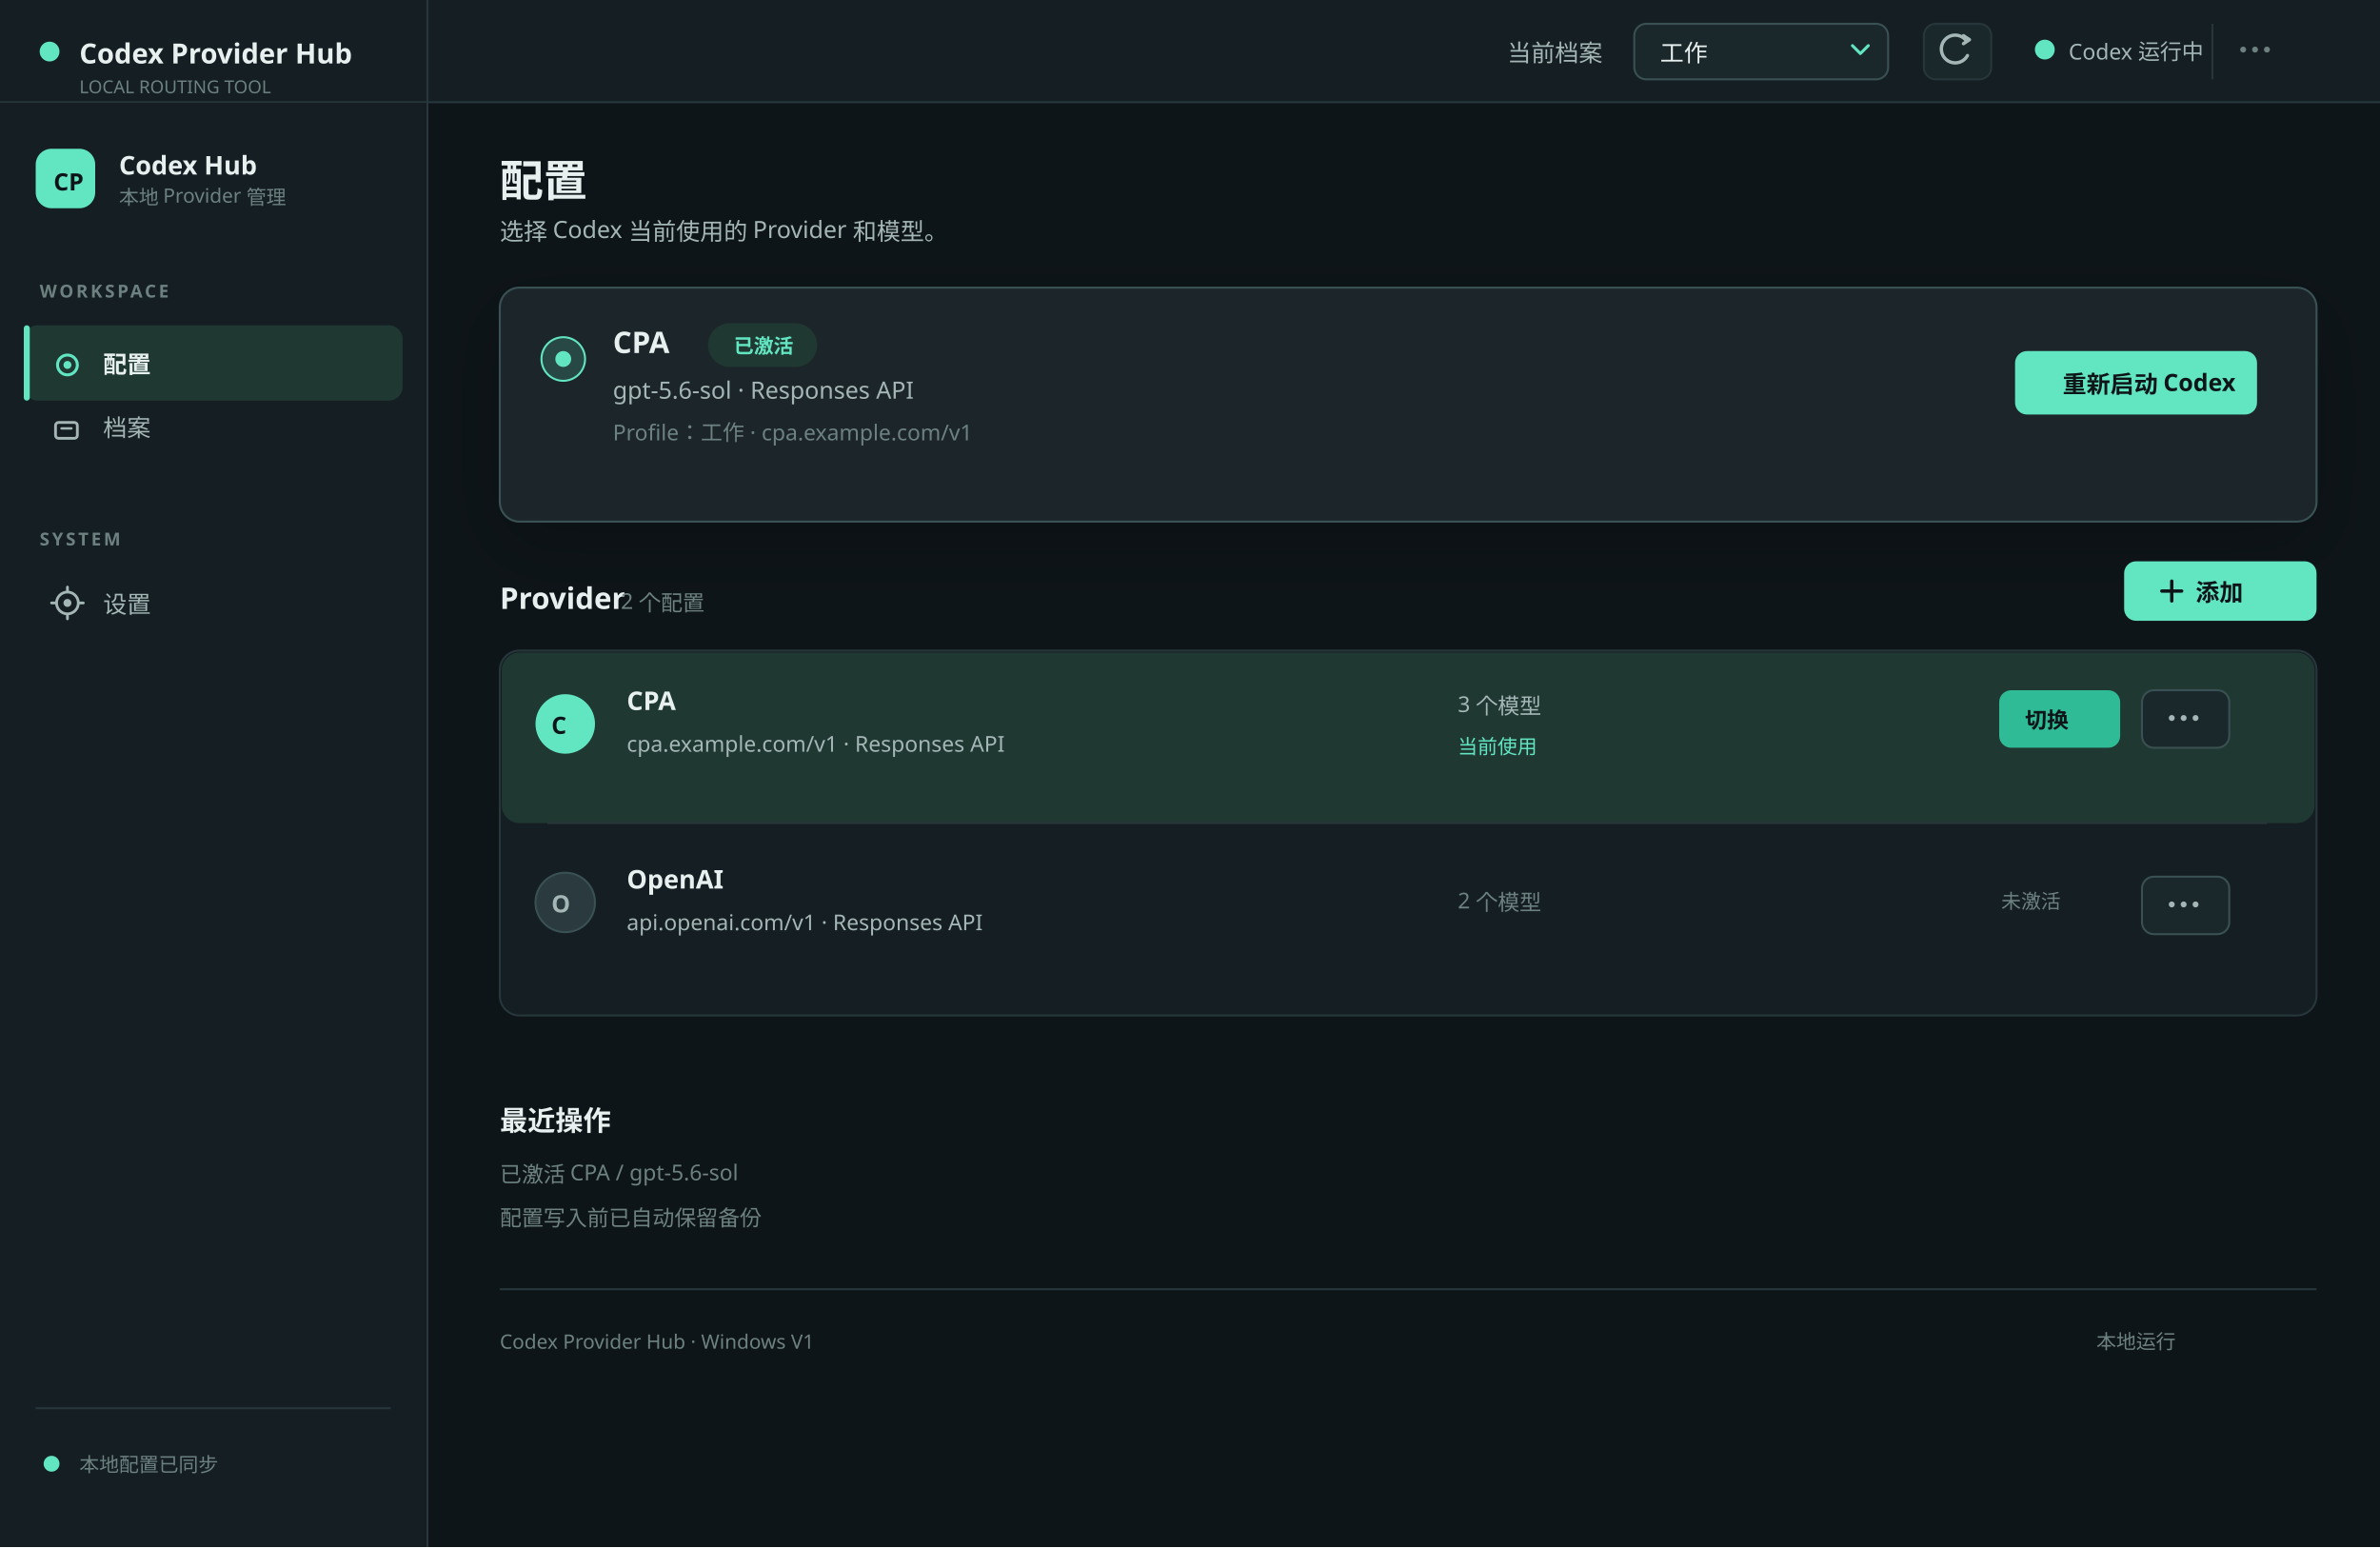
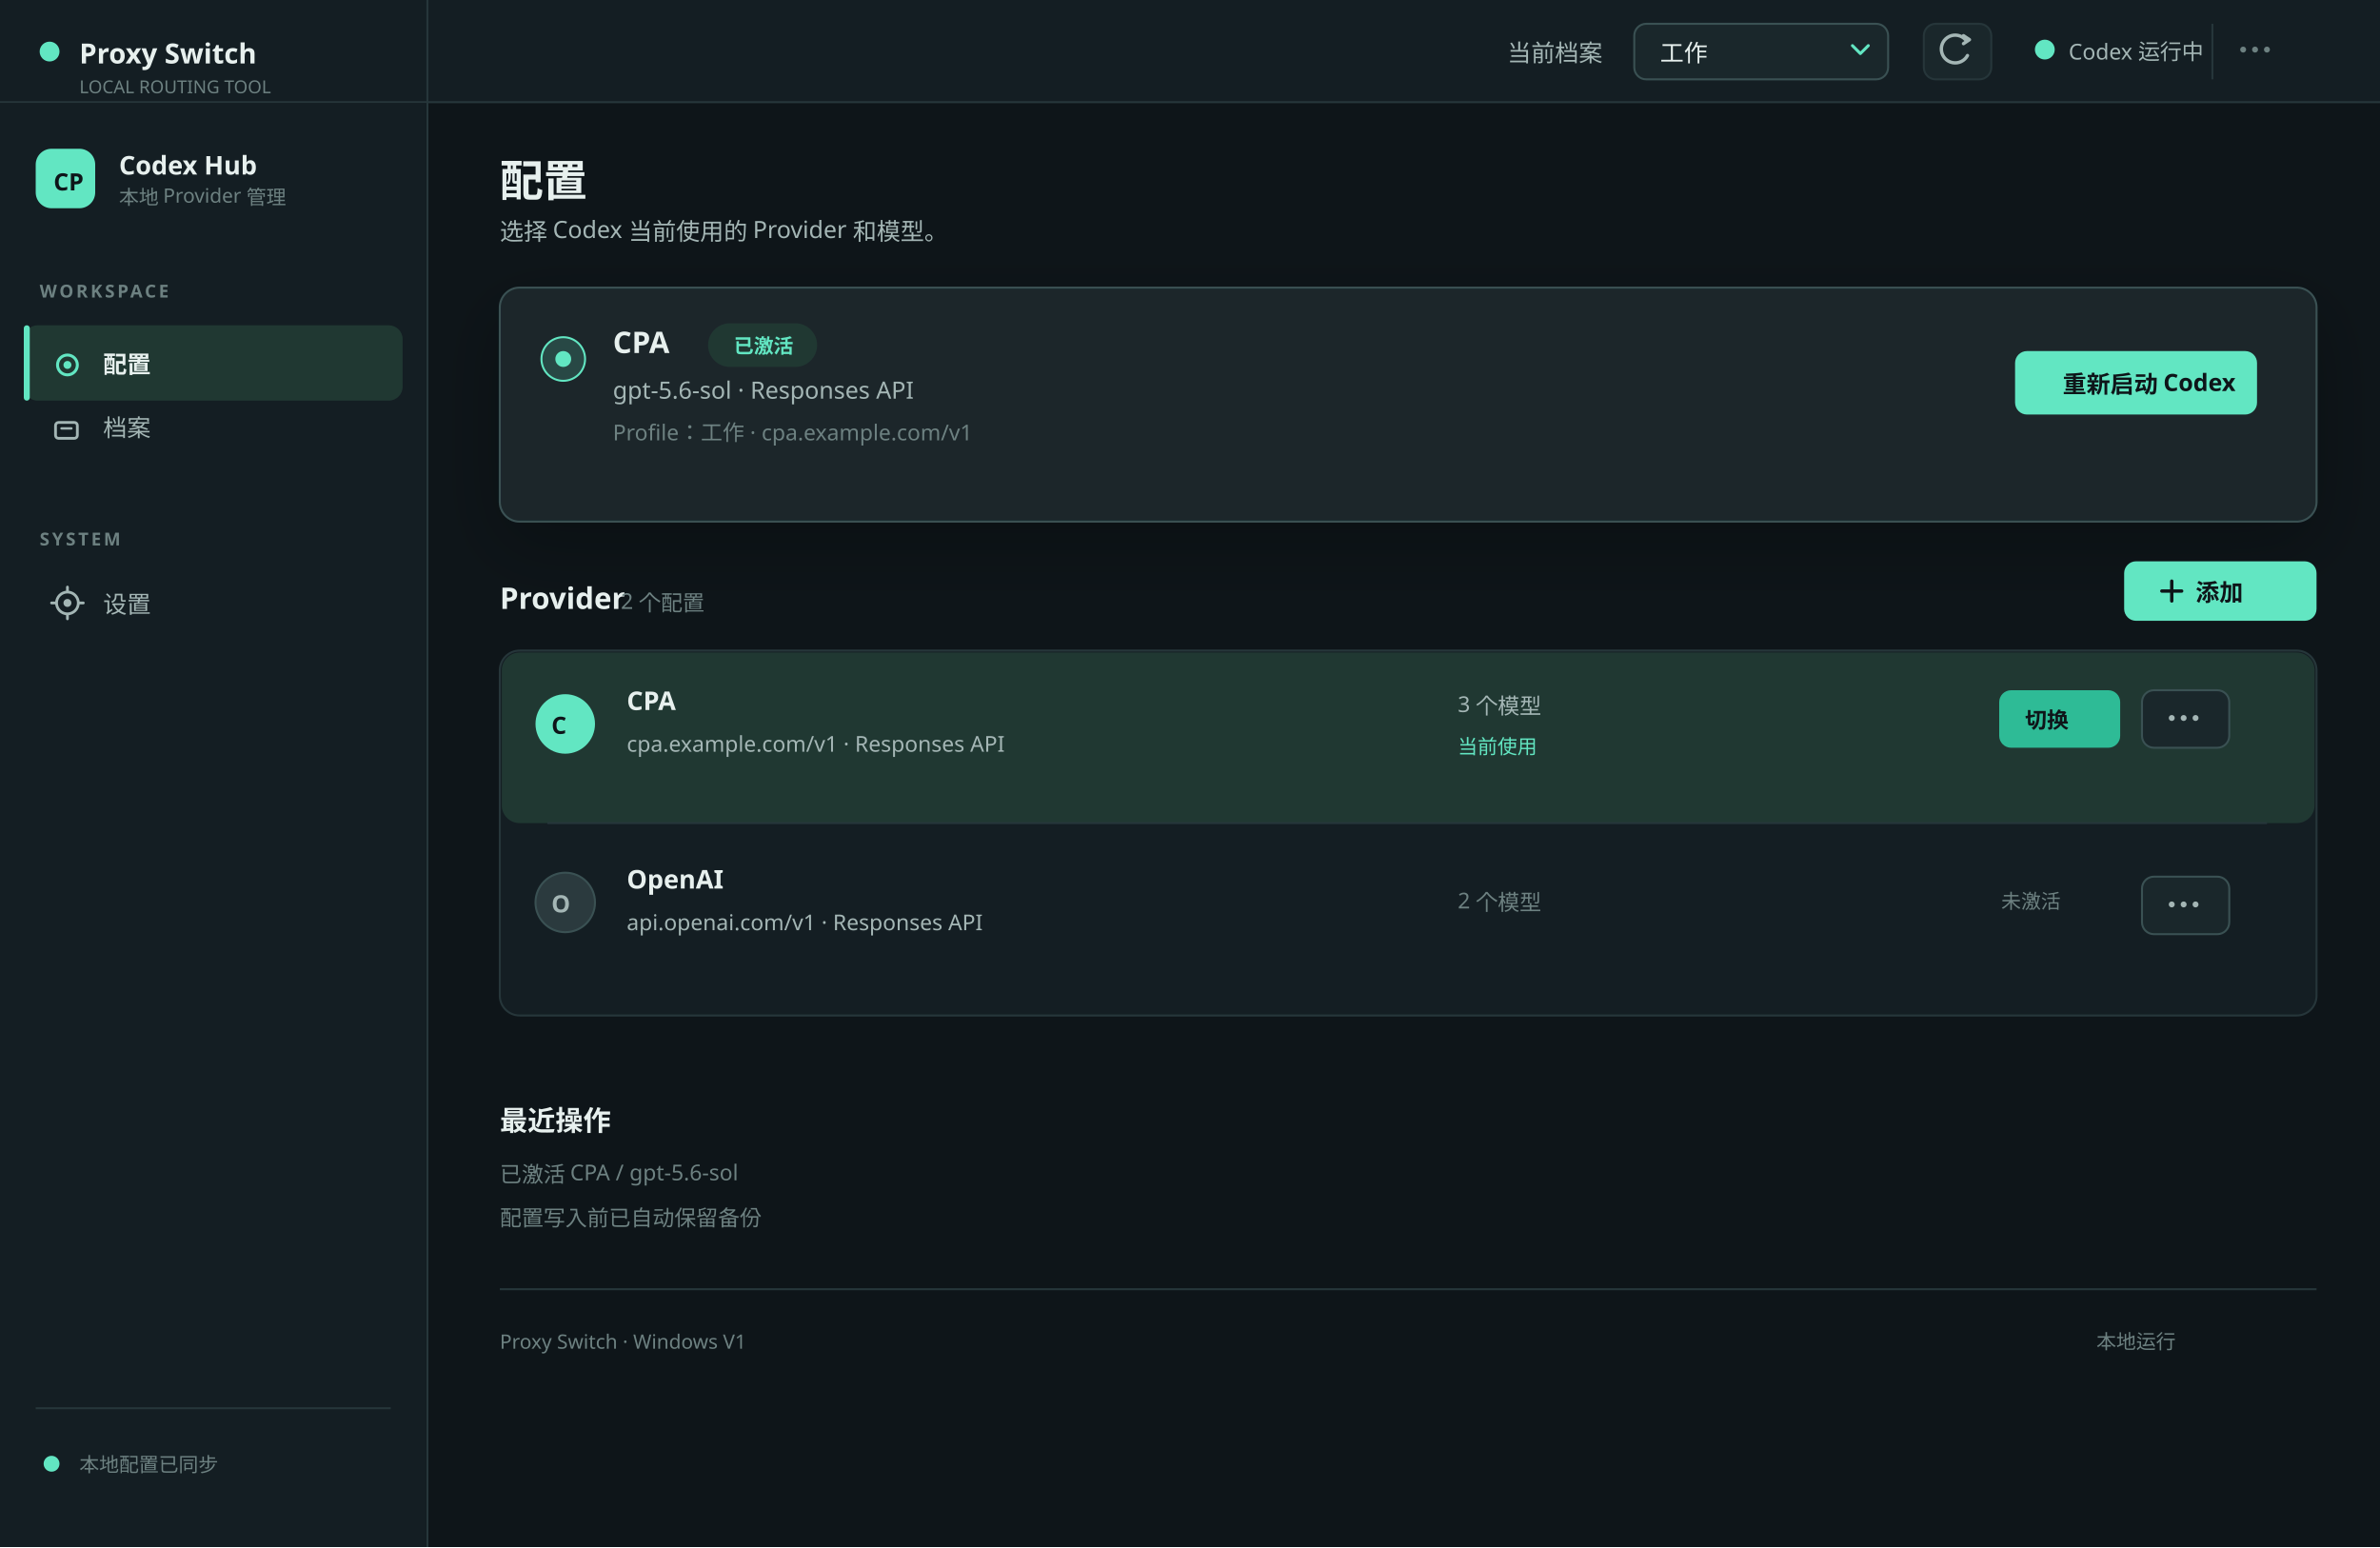
<svg xmlns="http://www.w3.org/2000/svg" width="1200" height="780" viewBox="0 0 1200 780" role="img" aria-labelledby="title desc">
  <defs>
    <filter id="shadow" x="-20%" y="-20%" width="140%" height="150%">
      <feDropShadow dx="0" dy="12" stdDeviation="18" flood-color="#000000" flood-opacity="0.26" />
    </filter>
  </defs>
  <rect width="1200" height="780" fill="#0E1519" />
  <rect x="0" y="0" width="1200" height="52" fill="#141E23" />
  <rect x="215" y="0" width="1" height="780" fill="#26363A" />
  <rect x="0" y="51" width="1200" height="1" fill="#26363A" />
  <circle cx="25" cy="26" r="5" fill="#62E6C2" />
-   <text x="40" y="32" fill="#E7F0EE" font-family="Segoe UI, sans-serif" font-size="14" font-weight="650">Codex Provider Hub</text>
+   <text x="40" y="32" fill="#E7F0EE" font-family="Segoe UI, sans-serif" font-size="14" font-weight="650">Proxy Switch</text>
  <text x="40" y="47" fill="#6D8181" font-family="Segoe UI, sans-serif" font-size="9">LOCAL ROUTING TOOL</text>
  <text x="760" y="31" fill="#A4B6B5" font-family="Segoe UI, sans-serif" font-size="12">当前档案</text>
  <rect x="824" y="12" width="128" height="28" rx="6" fill="#1A272B" stroke="#3A5153" />
  <text x="837" y="31" fill="#E7F0EE" font-family="Segoe UI, sans-serif" font-size="12">工作</text>
  <path d="m934 23 4 4 4-4" fill="none" stroke="#62E6C2" stroke-width="1.5" stroke-linecap="round" stroke-linejoin="round" />
  <rect x="970" y="12" width="34" height="28" rx="6" fill="#1A272B" stroke="#26363A" />
  <path d="M991 20a7 7 0 1 0 1 8" fill="none" stroke="#A4B6B5" stroke-width="1.7" stroke-linecap="round" />
  <path d="m990 18 3 2-3 2" fill="none" stroke="#A4B6B5" stroke-width="1.7" stroke-linecap="round" stroke-linejoin="round" />
  <circle cx="1031" cy="25" r="5" fill="#62E6C2" />
  <text x="1043" y="30" fill="#A4B6B5" font-family="Segoe UI, sans-serif" font-size="11">Codex 运行中</text>
  <rect x="1115" y="12" width="1" height="28" fill="#26363A" />
  <circle cx="1131" cy="25" r="1.5" fill="#6D8181" />
  <circle cx="1137" cy="25" r="1.5" fill="#6D8181" />
  <circle cx="1143" cy="25" r="1.5" fill="#6D8181" />
  <rect x="0" y="52" width="215" height="728" fill="#141E23" />
  <rect x="18" y="75" width="30" height="30" rx="8" fill="#62E6C2" />
  <text x="27" y="96" fill="#0E1519" font-family="Segoe UI, sans-serif" font-size="12" font-weight="700">CP</text>
  <text x="60" y="88" fill="#E7F0EE" font-family="Segoe UI, sans-serif" font-size="13" font-weight="650">Codex Hub</text>
  <text x="60" y="103" fill="#6D8181" font-family="Segoe UI, sans-serif" font-size="10">本地 Provider 管理</text>
  <text x="20" y="150" fill="#6D8181" font-family="Segoe UI, sans-serif" font-size="9" font-weight="700" letter-spacing="1.3">WORKSPACE</text>
  <rect x="12" y="164" width="191" height="38" rx="7" fill="#203832" />
  <rect x="12" y="164" width="3" height="38" rx="1.5" fill="#62E6C2" />
  <circle cx="34" cy="184" r="5" fill="none" stroke="#62E6C2" stroke-width="1.5" />
  <circle cx="34" cy="184" r="2" fill="#62E6C2" />
  <text x="52" y="188" fill="#E7F0EE" font-family="Segoe UI, sans-serif" font-size="12" font-weight="600">配置</text>
  <rect x="28" y="213" width="11" height="8" rx="1.5" fill="none" stroke="#A4B6B5" stroke-width="1.4" />
  <path d="M31 216h5" stroke="#A4B6B5" stroke-width="1.2" stroke-linecap="round" />
  <text x="52" y="220" fill="#A4B6B5" font-family="Segoe UI, sans-serif" font-size="12">档案</text>
  <text x="20" y="275" fill="#6D8181" font-family="Segoe UI, sans-serif" font-size="9" font-weight="700" letter-spacing="1.3">SYSTEM</text>
  <circle cx="34" cy="304" r="5.5" fill="none" stroke="#A4B6B5" stroke-width="1.4" />
  <circle cx="34" cy="304" r="2" fill="#A4B6B5" />
  <path d="M34 296v2M34 310v2M26 304h2M40 304h2" stroke="#A4B6B5" stroke-width="1.4" stroke-linecap="round" />
  <text x="52" y="309" fill="#A4B6B5" font-family="Segoe UI, sans-serif" font-size="12">设置</text>
  <line x1="18" y1="710" x2="197" y2="710" stroke="#26363A" />
  <circle cx="26" cy="738" r="4" fill="#62E6C2" />
  <text x="40" y="742" fill="#6D8181" font-family="Segoe UI, sans-serif" font-size="10">本地配置已同步</text>
  <text x="252" y="99" fill="#E7F0EE" font-family="Segoe UI, sans-serif" font-size="22" font-weight="700">配置</text>
  <text x="252" y="121" fill="#A4B6B5" font-family="Segoe UI, sans-serif" font-size="12">选择 Codex 当前使用的 Provider 和模型。</text>
  <rect x="252" y="145" width="916" height="118" rx="10" fill="#1A272B" stroke="#3A5153" filter="url(#shadow)" />
  <circle cx="284" cy="181" r="11" fill="#62E6C2" fill-opacity="0.18" stroke="#62E6C2" />
  <circle cx="284" cy="181" r="4" fill="#62E6C2" />
  <text x="309" y="178" fill="#E7F0EE" font-family="Segoe UI, sans-serif" font-size="15" font-weight="650">CPA</text>
  <rect x="357" y="163" width="55" height="22" rx="11" fill="#203832" />
  <text x="370" y="178" fill="#62E6C2" font-family="Segoe UI, sans-serif" font-size="10" font-weight="650">已激活</text>
  <text x="309" y="201" fill="#A4B6B5" font-family="Segoe UI, sans-serif" font-size="12">gpt-5.6-sol  ·  Responses API</text>
  <text x="309" y="222" fill="#6D8181" font-family="Segoe UI, sans-serif" font-size="11">Profile：工作  ·  cpa.example.com/v1</text>
  <rect x="1016" y="177" width="122" height="32" rx="6" fill="#62E6C2" />
  <text x="1040" y="198" fill="#0E1519" font-family="Segoe UI, sans-serif" font-size="12" font-weight="700">重新启动 Codex</text>
  <text x="252" y="307" fill="#E7F0EE" font-family="Segoe UI, sans-serif" font-size="15" font-weight="650">Provider</text>
  <text x="313" y="307" fill="#6D8181" font-family="Segoe UI, sans-serif" font-size="11">2 个配置</text>
  <rect x="1071" y="283" width="97" height="30" rx="6" fill="#62E6C2" />
  <path d="M1090 298h10M1095 293v10" stroke="#0E1519" stroke-width="1.7" stroke-linecap="round" />
  <text x="1107" y="303" fill="#0E1519" font-family="Segoe UI, sans-serif" font-size="12" font-weight="700">添加</text>
  <rect x="252" y="328" width="916" height="184" rx="10" fill="#141E23" stroke="#26363A" />
  <rect x="253" y="329" width="914" height="86" rx="9" fill="#203832" />
  <circle cx="285" cy="365" r="15" fill="#62E6C2" />
  <text x="278" y="370" fill="#0E1519" font-family="Segoe UI, sans-serif" font-size="12" font-weight="700">C</text>
  <text x="316" y="358" fill="#E7F0EE" font-family="Segoe UI, sans-serif" font-size="13" font-weight="650">CPA</text>
  <text x="316" y="379" fill="#A4B6B5" font-family="Segoe UI, sans-serif" font-size="11">cpa.example.com/v1  ·  Responses API</text>
  <text x="735" y="359" fill="#A4B6B5" font-family="Segoe UI, sans-serif" font-size="11">3 个模型</text>
  <text x="735" y="380" fill="#62E6C2" font-family="Segoe UI, sans-serif" font-size="10">当前使用</text>
  <rect x="1008" y="348" width="61" height="29" rx="6" fill="#2EBB96" />
  <text x="1021" y="367" fill="#0E1519" font-family="Segoe UI, sans-serif" font-size="11" font-weight="700">切换</text>
  <rect x="1080" y="348" width="44" height="29" rx="6" fill="#1A272B" stroke="#3A5153" />
  <circle cx="1095" cy="362" r="1.5" fill="#A4B6B5" />
  <circle cx="1101" cy="362" r="1.5" fill="#A4B6B5" />
  <circle cx="1107" cy="362" r="1.5" fill="#A4B6B5" />
  <line x1="276" y1="415" x2="1143" y2="415" stroke="#26363A" />
  <circle cx="285" cy="455" r="15" fill="#2B3A3E" stroke="#3A5153" />
  <text x="278" y="460" fill="#A4B6B5" font-family="Segoe UI, sans-serif" font-size="12" font-weight="700">O</text>
  <text x="316" y="448" fill="#E7F0EE" font-family="Segoe UI, sans-serif" font-size="13" font-weight="650">OpenAI</text>
  <text x="316" y="469" fill="#A4B6B5" font-family="Segoe UI, sans-serif" font-size="11">api.openai.com/v1  ·  Responses API</text>
  <text x="735" y="458" fill="#6D8181" font-family="Segoe UI, sans-serif" font-size="11">2 个模型</text>
  <text x="1009" y="458" fill="#6D8181" font-family="Segoe UI, sans-serif" font-size="10">未激活</text>
  <rect x="1080" y="442" width="44" height="29" rx="6" fill="#1A272B" stroke="#3A5153" />
  <circle cx="1095" cy="456" r="1.5" fill="#A4B6B5" />
  <circle cx="1101" cy="456" r="1.5" fill="#A4B6B5" />
  <circle cx="1107" cy="456" r="1.5" fill="#A4B6B5" />
  <text x="252" y="570" fill="#E7F0EE" font-family="Segoe UI, sans-serif" font-size="14" font-weight="650">最近操作</text>
  <text x="252" y="596" fill="#6D8181" font-family="Segoe UI, sans-serif" font-size="11">已激活 CPA / gpt-5.6-sol</text>
  <text x="252" y="618" fill="#6D8181" font-family="Segoe UI, sans-serif" font-size="11">配置写入前已自动保留备份</text>
  <line x1="252" y1="650" x2="1168" y2="650" stroke="#26363A" />
-   <text x="252" y="680" fill="#6D8181" font-family="Segoe UI, sans-serif" font-size="10">Codex Provider Hub  ·  Windows V1</text>
+   <text x="252" y="680" fill="#6D8181" font-family="Segoe UI, sans-serif" font-size="10">Proxy Switch  ·  Windows V1</text>
  <text x="1057" y="680" fill="#6D8181" font-family="Segoe UI, sans-serif" font-size="10">本地运行</text>
</svg>
